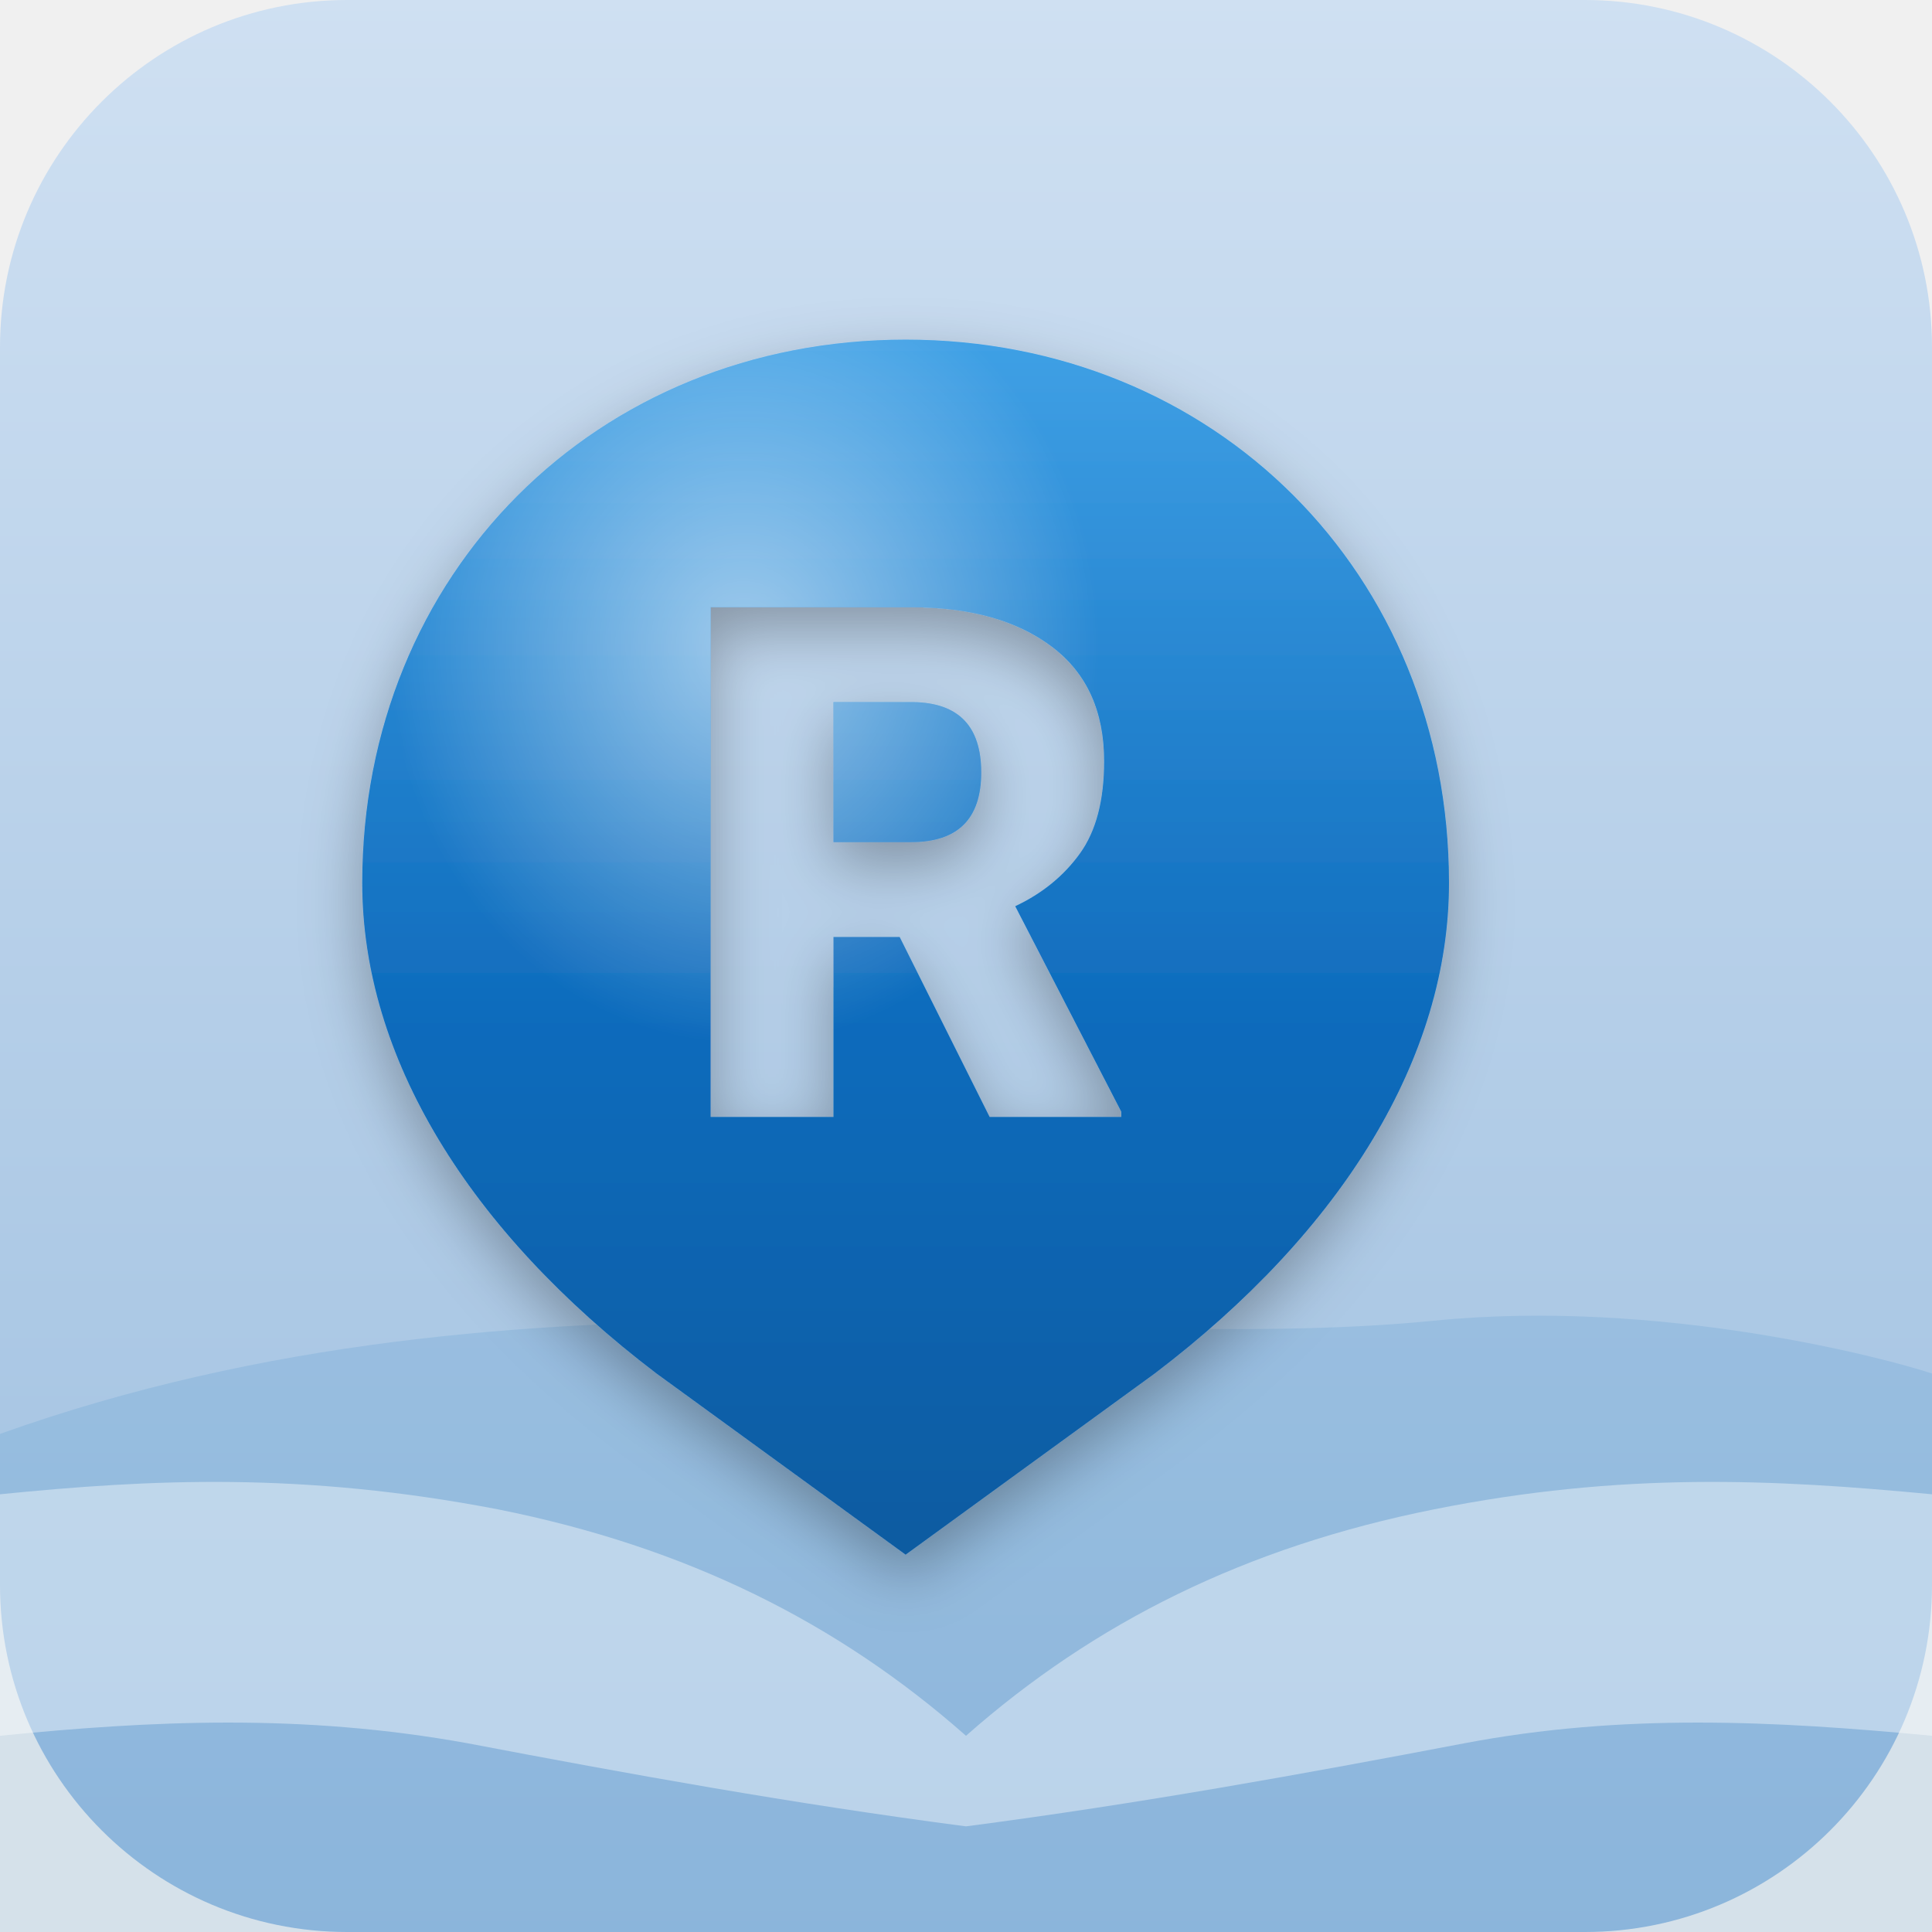
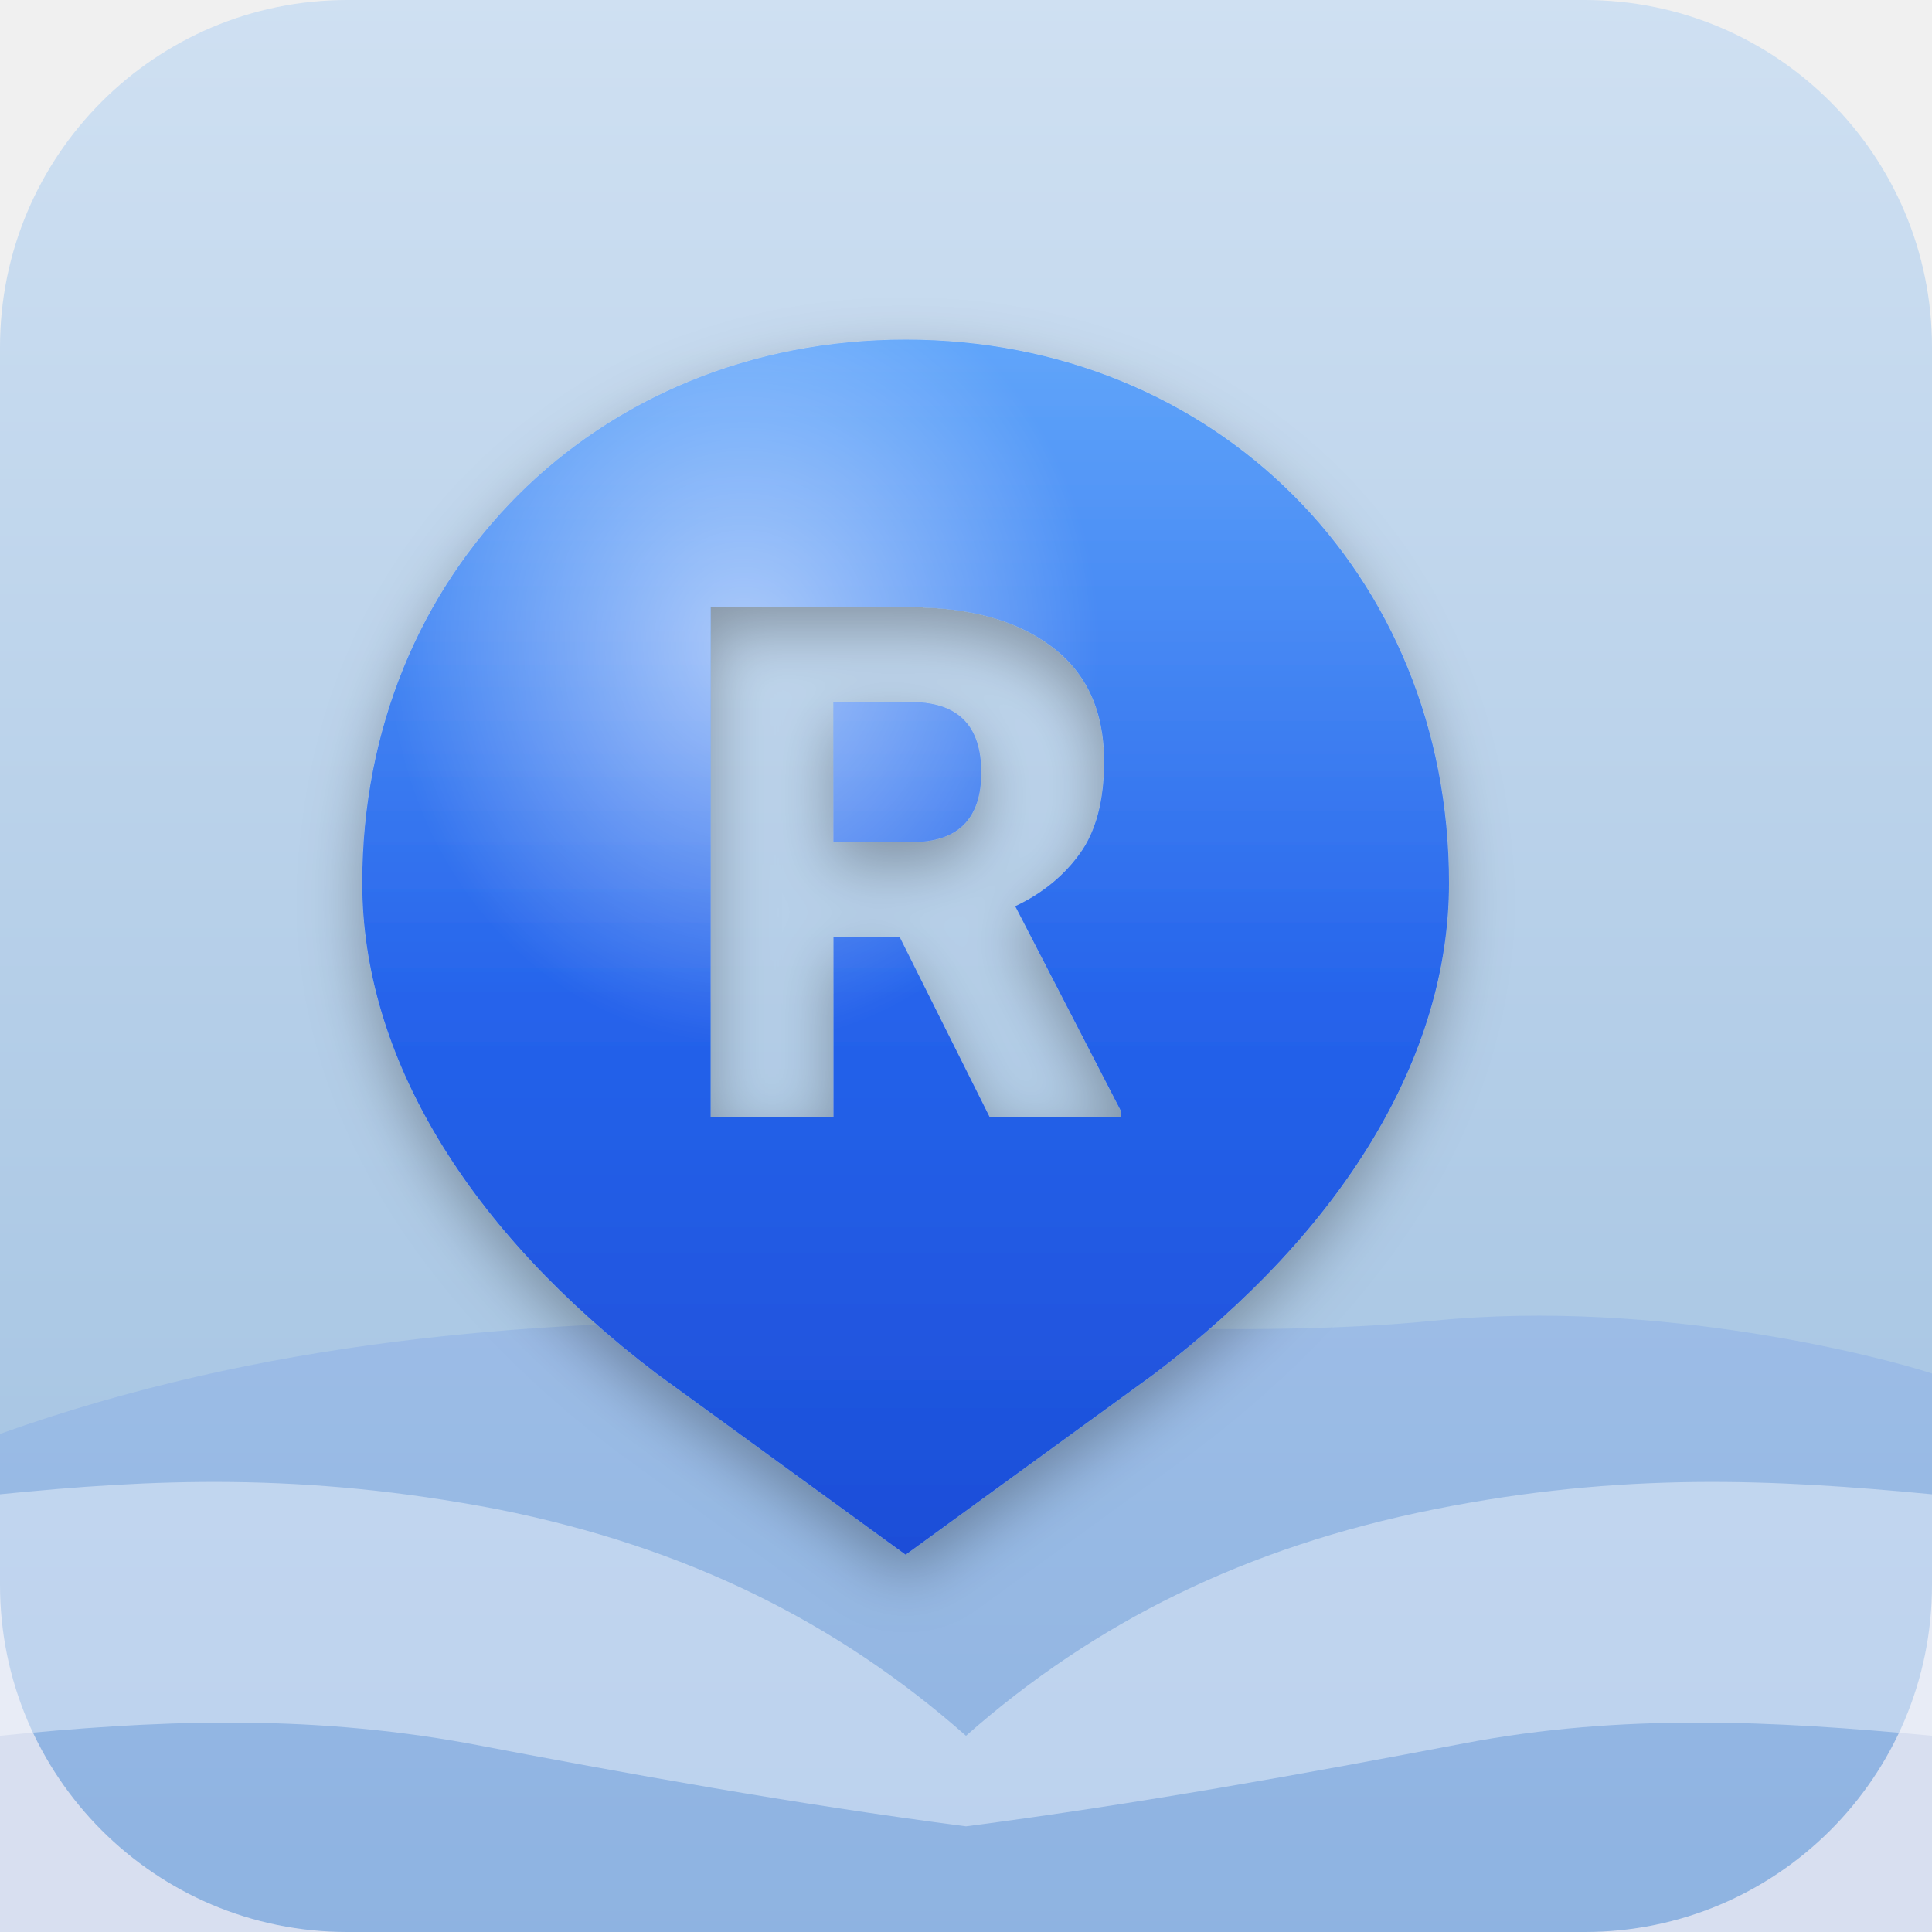
<svg xmlns="http://www.w3.org/2000/svg" viewBox="0 0 512 512">
  <defs>
    <linearGradient id="rr-icon-bg" x1="0%" y1="0%" x2="0%" y2="100%">
      <stop offset="0%" stop-color="#CFE0F2" />
      <stop offset="100%" stop-color="#9CBEDF" />
    </linearGradient>
    <linearGradient id="rr-icon-pin" x1="0%" y1="0%" x2="0%" y2="100%">
-       <stop offset="0%" stop-color="#3FA0E5" />
-       <stop offset="55%" stop-color="#0F6CBD" />
-       <stop offset="100%" stop-color="#0B5BA1" />
+       <stop offset="0%" stop-color="#60A5FA" />
+       <stop offset="55%" stop-color="#2563EB" />
+       <stop offset="100%" stop-color="#1D4ED8" />
    </linearGradient>
    <radialGradient id="rr-icon-glow" cx="35%" cy="25%" r="60%">
      <stop offset="0%" stop-color="rgba(255,255,255,.55)" />
      <stop offset="55%" stop-color="rgba(255,255,255,0)" />
    </radialGradient>
    <mask id="rr-icon-r-cut">
      <rect width="512" height="512" fill="#fff" />
      <text x="240" y="296" text-anchor="middle" font-family="system-ui, -apple-system, 'Segoe UI', Roboto, Inter, sans-serif" font-size="190" font-weight="900" letter-spacing="-4" fill="#000">R</text>
    </mask>
    <filter id="rr-icon-shadow" x="-20%" y="-10%" width="140%" height="130%">
      <feGaussianBlur in="SourceAlpha" stdDeviation="8" />
      <feOffset dx="0" dy="6" result="off" />
      <feComponentTransfer>
        <feFuncA type="linear" slope=".30" />
      </feComponentTransfer>
      <feMerge>
        <feMergeNode />
        <feMergeNode in="SourceGraphic" />
      </feMerge>
    </filter>
  </defs>
  <rect width="512" height="512" rx="92" fill="url(#rr-icon-bg)" />
-   <path d="M0 380 C140 330 280 360 380 350 C440 344 500 360 512 364 L512 512 L0 512 Z" fill="rgba(15,108,189,.12)" />
+   <path d="M0 380 C140 330 280 360 380 350 C440 344 500 360 512 364 L512 512 L0 512 Z" fill="rgba(37,99,235,.12)" />
  <path d="M256 460 C290 430 330 410 380 400 C430 390 470 392 512 396 L512 460 C470 456 430 454 388 462 C346 470 302 478 256 484 C210 478 166 470 124 462 C80 454 40 456 0 460 L0 396 C40 392 80 390 132 400 C182 410 222 430 256 460 Z" fill="rgba(255,255,255,.40)" />
  <g filter="url(#rr-icon-shadow)">
    <path d="M240 90 C158 90 96 152 96 234 C96 280 124 326 174 364 L240 412 L306 364 C356 326 384 280 384 234 C384 152 322 90 240 90 Z" fill="url(#rr-icon-pin)" mask="url(#rr-icon-r-cut)" />
  </g>
  <path d="M240 90 C158 90 96 152 96 234 C96 280 124 326 174 364 L240 412 L306 364 C356 326 384 280 384 234 C384 152 322 90 240 90 Z" fill="url(#rr-icon-glow)" mask="url(#rr-icon-r-cut)" style="mix-blend-mode:screen;pointer-events:none" />
</svg>
